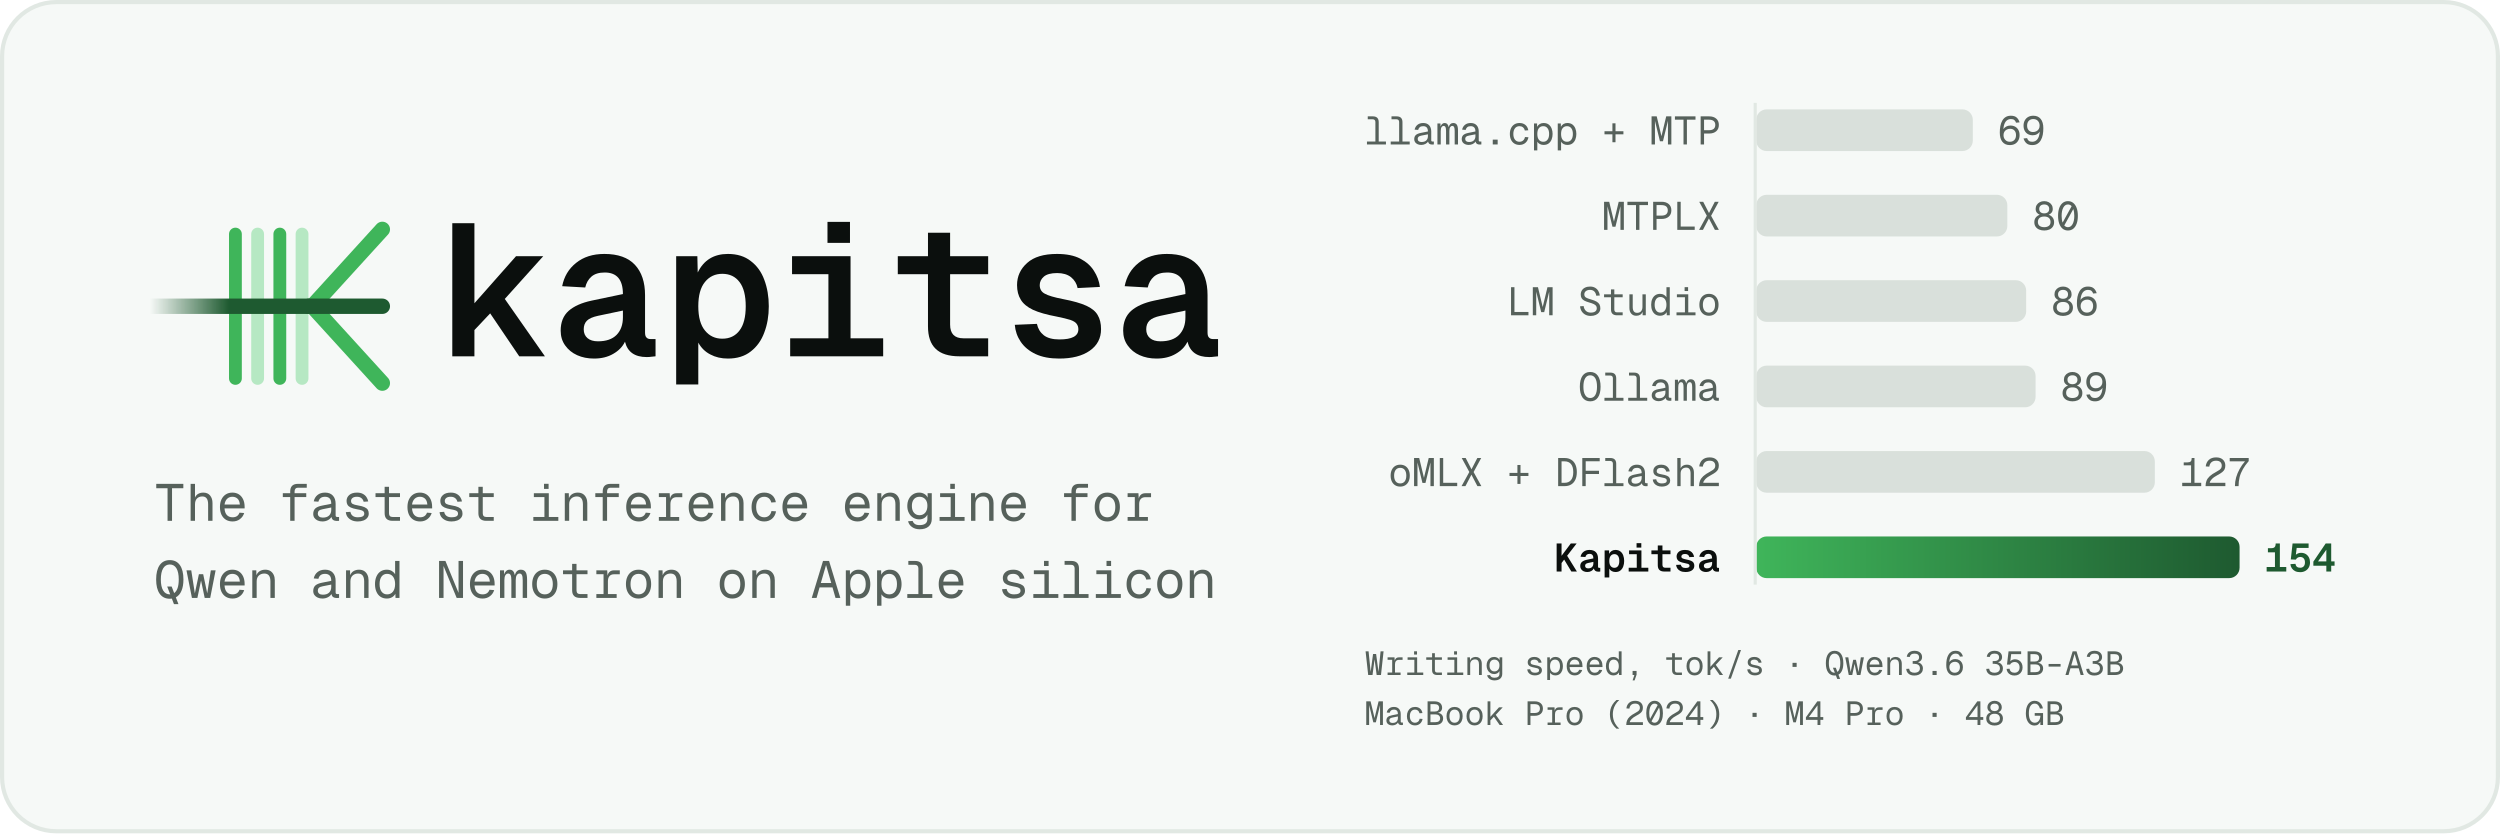
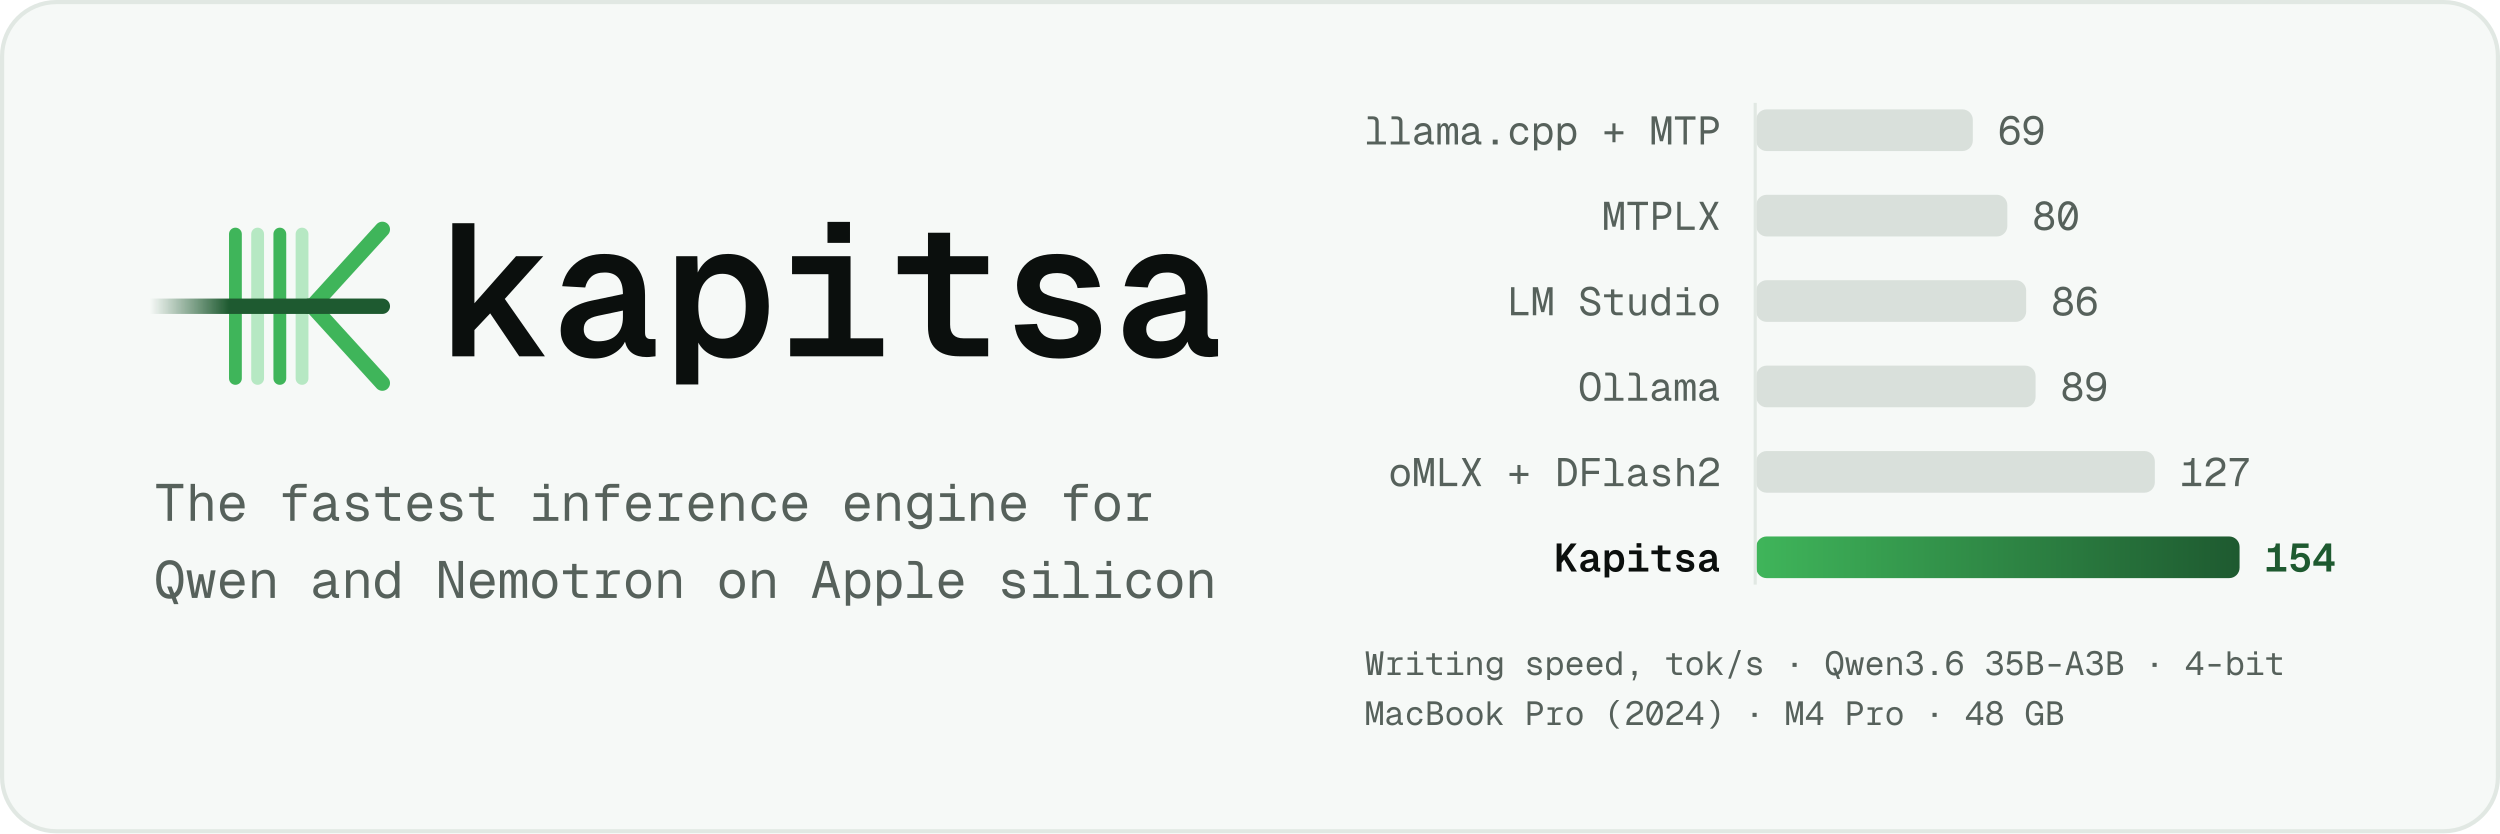
<svg xmlns="http://www.w3.org/2000/svg" width="1200" height="400" viewBox="0 0 1200 400" role="img" aria-labelledby="t d">
  <defs>
    <linearGradient id="hwin" x1="0" x2="46.25" y1="0" y2="0" gradientUnits="userSpaceOnUse">
      <stop offset="0" stop-color="#1E5A30" stop-opacity="0" />
      <stop offset="1" stop-color="#1E5A30" />
    </linearGradient>
    <linearGradient id="hwk" x1="0" x2="1" y1="0" y2="0">
      <stop offset="0" stop-color="#3FB55A" />
      <stop offset="1" stop-color="#1E5A30" />
    </linearGradient>
    <path id="gs0" d="m70 0v710h118v-427l222 251h145l-205-228 214-306h-137l-155 229-84-89v-140z" />
    <path id="gs1" d="m226-12q-50 0-90 18-40 18-64 52-24 33-24 79 0 67 42 105 43 38 123 55l167 35q0 115-97 115-46 0-71-22-25-22-33-58l-123 7q15 77 74 124 59 48 151 48 109 0 163-58 54-58 54-162v-199q0-20 8-27 7-8 22-8h26v-92q-6-1-20-2-13-2-27-2-96 0-116 82-19-40-63-65-43-25-102-25zm21 92q65 0 99 34 34 35 34 94v36l-133-28q-42-9-59-26-17-17-17-46 0-30 20-47 20-17 56-17z" />
    <path id="gs2" d="m64-150v684h113l2-87q48 99 161 99 74 0 122-38 49-37 72-100 24-64 24-141 0-77-24-140-23-63-72-101-48-38-122-38-53 0-94 22-41 21-64 63v-223zm246 244q59 0 92 44 33 43 33 129 0 86-33 129-33 44-92 44-57 0-92-43-36-43-36-130 0-87 36-130 35-43 92-43z" />
    <path id="gs3" d="m72 0v96h204v342h-194v96h312v-438h174v-96zm199 605v112h120v-112z" />
    <path id="gs4" d="m375 0q-86 0-127 40-41 39-41 120v278h-161v96h161v125h118v-125h203v-96h-203v-269q0-73 71-73h132v-96z" />
    <path id="gs5" d="m307-12q-75 0-126 24-51 24-79 65-28 41-32 91l118 5q8-38 37-61 29-22 83-22 101 0 101 54 0 17-9 29-8 12-33 21-25 8-74 18-80 15-126 36-46 22-65 54-20 32-20 78 0 70 54 118 53 48 159 48 76 0 124-25 48-25 73-65 26-40 32-86l-119-6q-7 35-35 58-28 22-74 22-49 0-71-19-22-19-22-45 0-32 27-46 26-15 98-29 79-15 123-35 44-20 61-50 18-30 18-75 0-73-60-115-60-42-163-42z" />
    <path id="gr6" d="m257 0v626h-217v84h520v-84h-217v-626z" />
    <path id="gr7" d="m100 0v710h84v-263q21 49 63 72 42 23 96 23 86 0 131-56 46-56 46-145v-341h-84v317q0 151-111 151-64 0-103-39-38-39-38-113v-316z" />
    <path id="gr8" d="m306-12q-75 0-130 34-54 34-84 96-29 63-29 147 0 84 29 146 30 62 84 97 53 34 126 34 69 0 122-32 53-33 83-95 30-62 30-151v-25h-386q5-85 45-128 41-43 110-43 52 0 86 24 33 25 46 65l90-7q-21-71-80-116-58-46-142-46zm-155 325h294q-6 77-45 113-39 36-98 36-61 0-100-38-40-37-51-111z" />
    <path id="gr9" d="m212 0v456h-142v74h142v34q0 71 36 108 37 38 112 38h170v-74h-170q-31 0-48-20-16-19-16-52v-34h224v-74h-224v-456z" />
    <path id="gra" d="m230-12q-50 0-90 18-40 18-63 50-23 33-23 76 0 68 40 106 41 37 128 54l178 36q0 68-30 101-31 33-88 33-55 0-86-24-31-25-43-71l-89 7q15 75 72 122 56 46 146 46 96 0 149-58 53-57 53-158v-220q0-18 8-25 8-7 24-7h34v-74q-16-2-44-2-42 0-68 17-25 17-34 55l-1 5q-21-39-69-63-47-24-104-24zm8 74q81 0 122 41 40 41 40 107v46l-162-32q-54-10-75-30-21-21-21-54 0-37 26-58 25-20 70-20z" />
    <path id="grb" d="m310-12q-69 0-119 24-50 24-79 64-28 41-32 91l88 6q8-49 44-77 35-28 98-28 59 0 92 17 32 17 32 53 0 23-11 38-11 15-41 26-30 10-88 20-77 14-120 34-44 21-62 52-18 31-18 74 0 69 52 114 52 46 149 46 66 0 111-24 44-23 70-62 26-38 34-84l-88-6q-9 42-42 69-32 27-86 27-58 0-86-23-28-23-28-57 0-40 30-57 30-17 102-29 82-13 127-34 45-20 63-50 18-30 18-74 0-47-28-80-27-34-74-52-48-18-108-18z" />
    <path id="grc" d="m378 0q-153 0-153 146v310h-175v74h175v124h84v-124h211v-74h-211v-310q0-72 69-72h142v-74z" />
    <path id="grd" d="m80 0v74h213v382h-203v74h287v-456h183v-74zm205 613v98h88v-98z" />
    <path id="gre" d="m84 0v530h77l2-95q21 54 67 81 47 26 102 26 61 0 102-27 40-27 61-73 21-45 21-101v-341h-84v317q0 74-29 113-29 38-89 38-61 0-104-38-42-39-42-113v-317z" />
    <path id="grf" d="m90 0v74h138v382h-138v74h208l6-103q25 103 127 103h109v-76h-108q-58 0-89-34-31-35-31-100v-246h168v-74z" />
    <path id="gr10" d="m314-12q-74 0-129 34-55 34-85 96-30 63-30 147 0 84 30 146 30 62 85 97 55 34 129 34 89 0 148-48 58-47 74-136l-88-6q-12 53-48 82-35 28-86 28-73 0-114-52-42-53-42-145 0-92 42-145 41-52 114-52 51 0 88 30 38 30 50 90l88-6q-16-88-76-141-61-53-150-53z" />
    <path id="gr11" d="m297-162q-85 0-145 42-60 42-77 112l88 6q12-37 43-58 30-22 91-22 72 0 111 29 38 29 38 87v86q-19-42-61-67-42-25-94-25-67 0-119 33-53 33-82 91-30 58-30 133 0 76 29 133 29 58 81 91 51 33 117 33 56 0 101-26 44-26 62-70v84h80v-494q0-93-62-146-61-52-171-52zm-2 270q68 0 109 48 41 47 42 129 2 82-40 129-42 48-111 48-70 0-109-48-38-47-38-129 0-82 40-129 39-48 107-48z" />
    <path id="gr12" d="m300-12q-73 0-128 34-54 34-84 96-30 63-30 147 0 85 30 147 30 62 84 96 55 34 128 34 73 0 128-34 54-34 84-96 30-62 30-147 0-84-30-147-30-62-84-96-55-34-128-34zm0 80q73 0 114 52 40 53 40 145 0 92-40 145-41 52-114 52-73 0-114-52-40-53-40-145 0-92 40-145 41-52 114-52z" />
    <path id="gr13" d="m300-16q-126 0-194 96-68 96-68 274 0 179 68 276 68 96 194 96 126 0 194-96 68-97 68-276 0-131-38-218-37-88-108-125l50-130h-86l-41 106q-19-3-39-3zm0 84q4 0 8 0l-58 150h86l48-125q88 63 88 261 0 140-44 214-45 74-128 74-82 0-127-74-45-74-45-214 0-139 45-212 45-74 127-74z" />
    <path id="gr14" d="m125 0l-105 530h92l69-442 78 368h82l78-368 69 442h92l-104-530h-106l-70 334-70-334z" />
    <path id="gr15" d="m267-12q-70 0-121 34-51 34-78 96-28 62-28 147 0 85 28 147 27 62 78 96 51 34 121 34 56 0 98-26 42-27 61-60v254h84v-710h-76l-3 79q-23-43-66-67-43-24-98-24zm5 80q72 0 113 53 41 53 41 144 0 92-41 145-41 52-115 52-65 0-104-52-38-53-38-145 0-91 38-144 39-53 106-53z" />
    <path id="gr16" d="m70 0v710h122l252-613v613h86v-710h-122l-252 613v-613z" />
    <path id="gr17" d="m40 0v530h77l2-78q14 42 41 66 26 24 64 24 79 0 99-99l1-6q13 49 42 77 30 28 72 28 64 0 93-44 29-44 29-146v-352h-84v340q0 71-15 100-15 28-47 28-31 0-52-31-20-31-20-99v-338h-84v340q0 68-14 98-15 30-48 30-31 0-52-31-20-31-20-99v-338z" />
    <path id="gr18" d="m26 0l216 710h116l216-710h-92l-58 202h-248l-58-202zm274 632l-100-346h200z" />
    <path id="gr19" d="m80-150v680h78l1-85q24 47 67 72 42 25 96 25 79 0 130-39 50-39 74-102 24-63 24-136 0-73-24-136-24-63-74-102-51-39-130-39-52 0-94 22-43 22-64 60v-220zm234 218q69 0 108 52 40 52 40 145 0 93-40 145-39 52-108 52-69 0-110-50-40-49-40-147 0-97 40-147 40-50 110-50z" />
    <path id="gr1a" d="m60 0v74h213v494q0 32-18 50-18 18-50 18h-125v74h129q148 0 148-148v-488h183v-74z" />
    <path id="gr1b" d="m238 0v122h124v-122z" />
    <path id="gr1c" d="m61 256v78h200v200h78v-200h200v-78h-200v-200h-78v200z" />
    <path id="gr1d" d="m262 80l-126 517v-597h-86v710h130l120-501 120 501h130v-710h-86v597l-126-517z" />
    <path id="gr1e" d="m90 0v710h216q111 0 178-58 66-57 66-159 0-102-66-159-67-58-178-58h-130v-276zm86 360h120q84 0 124 34 40 35 40 99 0 65-40 99-40 34-124 34h-120z" />
    <path id="gr1f" d="m302-16q-120 0-186 82-66 82-66 234 0 88 14 165 15 77 48 135 32 59 86 92 53 34 132 34 95 0 147-46 52-47 73-122l-90-8q-12 42-42 67-29 25-88 25-80 0-129-62-49-62-60-186l-1-7q26 39 72 65 45 26 106 26 70 0 122-30 52-30 81-84 29-55 29-128 0-78-32-134-31-57-86-88-56-30-130-30zm2 84q70 0 113 44 43 45 43 124 0 74-40 117-41 43-108 43-48 0-86-20-38-19-60-55-22-36-22-85 0-73 44-120 43-48 116-48z" />
    <path id="gr20" d="m298 726q120 0 186-82 66-82 66-234 0-88-14-165-15-77-48-135-32-59-86-92-53-34-132-34-94 0-146 46-53 47-74 122l90 8q12-42 42-67 30-25 88-25 80 0 129 62 49 62 60 186l1 7q-26-39-72-65-45-26-106-26-70 0-122 30-52 30-81 84-29 55-29 128 0 78 32 134 31 57 87 88 56 30 129 30zm-2-84q-70 0-113-44-43-44-43-124 0-73 40-116 41-44 108-44 48 0 86 20 38 19 60 55 22 36 22 85 0 74-43 121-43 47-117 47z" />
    <path id="gr21" d="m100 0v710h86v-626h354v-84z" />
    <path id="gr22" d="m50 0l196 357-192 353h100l147-285 147 285h98l-192-354 196-356h-100l-151 289-151-289z" />
    <path id="gr23" d="m300-16q-70 0-127 24-57 24-90 71-33 47-33 116 0 69 37 117 37 48 100 70-47 19-75 56-28 36-28 93 0 56 28 100 28 44 76 69 49 26 112 26 63 0 112-26 49-25 76-69 28-44 28-100 0-57-28-93-28-37-75-56 63-22 100-70 37-48 37-117 0-69-33-116-33-47-89-71-57-24-128-24zm0 433q57 0 92 29 34 28 34 85 0 51-34 81-33 30-92 30-58 0-92-30-34-30-34-81 0-57 34-85 35-29 92-29zm0-349q70 0 115 32 45 33 45 100 0 62-40 100-40 37-120 37-79 0-120-37-40-38-40-100 0-67 45-100 45-32 115-32z" />
    <path id="gr24" d="m300-16q-77 0-134 45-56 45-86 128-30 83-30 197 0 115 30 198 30 83 86 128 57 46 134 46 78 0 134-46 56-45 86-128 30-83 30-198 0-114-30-197-30-83-86-128-56-45-134-45zm-160 370q0-100 25-170l228 415q-39 43-93 43-74 0-117-78-43-77-43-210zm160-286q74 0 117 78 43 77 43 208 0 101-25 171l-228-414q39-43 93-43z" />
    <path id="gr25" d="m311-16q-75 0-133 31-58 31-93 85-35 55-41 127l90 6q11-79 58-122 46-43 121-43 74 0 113 28 40 29 40 81 0 34-16 59-15 24-58 46-42 21-125 44-74 21-119 46-46 26-66 62-21 37-21 90 0 60 29 106 28 45 81 70 53 26 126 26 73 0 125-30 52-29 82-80 31-51 39-116l-90-6q-9 65-47 106-39 42-111 42-66 0-105-32-39-31-39-82 0-33 15-54 14-22 51-38 37-17 104-36 87-24 139-54 51-30 74-71 22-41 22-100 0-56-31-99-31-44-86-68-55-24-128-24z" />
    <path id="gr26" d="m263-12q-79 0-126 54-47 53-47 147v341h84v-318q0-77 28-114 27-36 84-36 62 0 98 40 36 41 36 112v316h84v-530h-80v86q-44-98-161-98z" />
    <path id="gr27" d="m300-16q-126 0-194 96-68 96-68 274 0 179 68 276 68 96 194 96 126 0 194-96 68-97 68-276 0-178-68-274-68-96-194-96zm0 84q83 0 128 74 44 73 44 212 0 140-44 214-45 74-128 74-82 0-127-74-45-74-45-214 0-139 45-212 45-74 127-74z" />
    <path id="gr28" d="m90 0v710h168q92 0 160-42 69-41 106-120 38-80 38-194 0-114-38-193-37-79-106-120-68-41-160-41zm86 84h77q104 0 161 68 58 67 58 202 0 135-58 204-57 68-161 68h-77z" />
    <path id="gr29" d="m100 0v710h440v-82h-354v-240h336v-82h-336v-306z" />
    <path id="gr2a" d="m50 0q0 75 24 136 23 60 82 115 60 55 166 111 49 26 79 48 30 22 44 47 14 25 14 61 0 55-35 90-36 34-107 34-75 0-119-39-43-39-54-111l-90 6q12 104 80 166 68 62 183 62 110 0 171-57 61-57 61-149 0-54-18-94-18-39-61-73-42-34-116-73-96-51-146-103-49-52-52-93h394v-84z" />
    <path id="gr2b" d="m60 0v84h224v442h-186v74h96q57 0 82 25 24 25 24 85h70v-626h170v-84z" />
    <path id="gr2c" d="m192 0q0 110 30 220 31 109 88 212 57 103 136 194h-386v84h480v-78q-89-102-146-202-57-99-84-204-26-106-26-226z" />
    <path id="gs2d" d="m52 0v710h124v-312l234 312h148l-241-311 247-399h-140l-182 302-66-86v-216z" />
    <path id="gs2e" d="m52 0v114h210v372h-178v104h84q60 0 86 27 26 27 26 93h106v-596h162v-114z" />
    <path id="gs2f" d="m299-16q-73 0-127 26-53 27-84 73-31 46-36 104l128 8q13-99 119-99 56 0 89 35 32 35 32 100 0 65-32 101-32 36-88 36-36 0-66-18-30-19-43-49l-129 5 45 404h405v-114h-301l-21-172q26 24 60 36 33 13 70 13 70 0 121-31 51-32 79-86 28-55 28-125 0-73-32-129-31-55-87-86-56-32-130-32z" />
    <path id="gs30" d="m360 0v146h-328v104l312 460h139v-454h85v-110h-85v-146zm-210 256h210v295z" />
    <path id="gr31" d="m108 0l-78 710h90l62-617 72 537h92l72-537 62 617h90l-78-710h-130l-62 469-62-469z" />
    <path id="gr32" d="m240-162l54 162h-54v122h120v-112l-60-172z" />
    <path id="gr33" d="m90 0v710h84v-465l258 285h112l-209-225 219-305h-102l-174 248-104-110v-138z" />
    <path id="gr34" d="m108-110l304 860h80l-304-860z" />
    <path id="gr35" d="m238 243v122h124v-122z" />
    <path id="gr36" d="m294-16q-115 0-177 56-62 55-67 143l89 6q6-65 49-93 42-28 106-28 43 0 81 12 38 13 61 42 24 28 24 76 0 71-46 104-46 33-115 33h-56v84h56q37 0 68 11 31 11 49 36 19 24 19 64 0 55-35 84-35 28-101 28-67 0-101-27-35-27-42-74l-90 6q10 80 70 129 60 50 163 50 104 0 165-52 61-51 61-140 0-114-123-152 69-19 108-68 40-48 40-116 0-68-33-116-33-48-91-73-58-25-132-25z" />
    <path id="gr37" d="m298-16q-69 0-120 25-52 25-82 70-31 45-36 104l90 6q8-60 48-91 39-30 100-30 69 0 110 42 42 43 42 118 0 75-40 118-39 44-110 44-42 0-80-20-39-21-56-59h-92l47 399h378v-84h-299l-26-214q26 30 64 45 38 15 76 15 68 0 120-32 51-31 80-86 28-55 28-126 0-71-31-126-31-56-85-87-55-31-126-31z" />
    <path id="gr38" d="m90 0v710h200q117 0 176-52 60-52 60-142 0-58-35-98-35-41-94-52 75-10 117-54 42-45 42-114 0-92-64-145-64-53-177-53zm86 403h118q74 0 108 29 34 29 34 82 0 54-34 83-34 29-108 29h-118zm0-319h140q77 0 114 30 36 30 36 84 0 57-38 89-38 32-112 32h-140z" />
    <path id="gr39" d="m120 252v79h360v-79z" />
-     <path id="gr3a" d="m356-110q-78 69-120 140-43 72-60 144-16 73-16 146 0 73 16 146 17 72 60 144 42 71 120 140h84q-75-71-117-143-42-72-59-143-17-72-17-144 0-72 17-144 17-71 59-142 42-72 117-144z" />
-     <path id="gr3b" d="m388 0v154h-348v78l342 478h92v-472h86v-84h-86v-154zm-260 238h260v352z" />
-     <path id="gr3c" d="m244-110h-84q75 72 117 144 42 71 59 142 17 72 17 144 0 72-17 144-17 71-59 143-42 72-117 143h84q78-69 120-140 43-72 60-144 16-73 16-146 0-73-16-146-17-72-60-144-42-71-120-140z" />
-     <path id="gr3d" d="m298-16q-75 0-134 42-58 41-92 124-34 82-34 204 0 115 32 198 31 83 90 128 59 46 142 46 65 0 116-29 50-29 84-81 34-51 49-118l-90-6q-17 66-57 108-39 42-102 42-83 0-128-75-46-75-46-213 0-137 46-212 47-74 132-74 76 0 120 58 45 59 48 151h-170v82h250v-359h-80l-2 98q-25-52-66-83-42-31-108-31z" />
+     <path id="gr3a" d="m388 0v154h-348v78l342 478h92v-472h86v-84h-86v-154zm-260 238h260v352z" />
+     <path id="gr3b" d="m333-12q-55 0-98 24-43 24-66 67l-3-79h-76v710h84v-254q19 33 61 60 42 26 98 26 70 0 121-34 51-34 78-96 28-62 28-147 0-85-28-147-27-62-78-96-51-34-121-34zm-5 80q67 0 106 53 38 53 38 144 0 92-38 145-39 52-104 52-73 0-114-52-42-53-42-145 0-91 41-144 41-53 113-53z" />
+     <path id="gr3c" d="m356-110q-78 69-120 140-43 72-60 144-16 73-16 146 0 73 16 146 17 72 60 144 42 71 120 140h84q-75-71-117-143-42-72-59-143-17-72-17-144 0-72 17-144 17-71 59-142 42-72 117-144z" />
+     <path id="gr3d" d="m244-110h-84q75 72 117 144 42 71 59 142 17 72 17 144 0 72-17 144-17 71-59 143-42 72-117 143h84q78-69 120-140 43-72 60-144 16-73 16-146 0-73-16-146-17-72-60-144-42-71-120-140z" />
+     <path id="gr3e" d="m298-16q-75 0-134 42-58 41-92 124-34 82-34 204 0 115 32 198 31 83 90 128 59 46 142 46 65 0 116-29 50-29 84-81 34-51 49-118l-90-6q-17 66-57 108-39 42-102 42-83 0-128-75-46-75-46-213 0-137 46-212 47-74 132-74 76 0 120 58 45 59 48 151h-170v82h250v-359h-80l-2 98q-25-52-66-83-42-31-108-31z" />
  </defs>
  <rect x="1" y="1" width="1198" height="398" rx="26" fill="#F6F9F7" stroke="#E1E8E3" stroke-width="2" />
  <g transform="translate(72 106) scale(0.82)" fill="none">
    <path d="M0 50H46.75" stroke="url(#hwin)" stroke-width="9" />
    <rect x="46.25" y="4" width="7.5" height="92" rx="3.75" fill="#3FB55A" />
    <rect x="59.25" y="4" width="7.5" height="92" rx="3.75" fill="#B6E8C3" />
    <rect x="72.25" y="4" width="7.5" height="92" rx="3.75" fill="#3FB55A" />
    <rect x="85.25" y="4" width="7.5" height="92" rx="3.75" fill="#B6E8C3" />
    <path d="M46.25 50H95" stroke="#1E5A30" stroke-width="9" />
    <path d="M95 50L136 5M95 50L136 95" stroke="#3FB55A" stroke-width="9" stroke-linecap="round" />
    <path d="M93 50H136" stroke="#1E5A30" stroke-width="9" stroke-linecap="round" />
  </g>
  <g transform="translate(210.8 171.03) scale(0.09 -0.09)" fill="#0B0F0D">
    <use href="#gs0" />
    <use href="#gs1" x="600" />
    <use href="#gs2" x="1200" />
    <use href="#gs3" x="1800" />
    <use href="#gs4" x="2400" />
    <use href="#gs5" x="3000" />
    <use href="#gs1" x="3600" />
  </g>
  <g transform="translate(74 250) scale(0.025 -0.025)" fill="#56615B">
    <use href="#gr6" />
    <use href="#gr7" x="600" />
    <use href="#gr8" x="1200" />
    <use href="#gr9" x="2400" />
    <use href="#gra" x="3000" />
    <use href="#grb" x="3600" />
    <use href="#grc" x="4200" />
    <use href="#gr8" x="4800" />
    <use href="#grb" x="5400" />
    <use href="#grc" x="6000" />
    <use href="#grd" x="7200" />
    <use href="#gre" x="7800" />
    <use href="#gr9" x="8400" />
    <use href="#gr8" x="9000" />
    <use href="#grf" x="9600" />
    <use href="#gr8" x="10200" />
    <use href="#gre" x="10800" />
    <use href="#gr10" x="11400" />
    <use href="#gr8" x="12000" />
    <use href="#gr8" x="13200" />
    <use href="#gre" x="13800" />
    <use href="#gr11" x="14400" />
    <use href="#grd" x="15000" />
    <use href="#gre" x="15600" />
    <use href="#gr8" x="16200" />
    <use href="#gr9" x="17400" />
    <use href="#gr12" x="18000" />
    <use href="#grf" x="18600" />
  </g>
  <g transform="translate(74 287) scale(0.025 -0.025)" fill="#56615B">
    <use href="#gr13" />
    <use href="#gr14" x="600" />
    <use href="#gr8" x="1200" />
    <use href="#gre" x="1800" />
    <use href="#gra" x="3000" />
    <use href="#gre" x="3600" />
    <use href="#gr15" x="4200" />
    <use href="#gr16" x="5400" />
    <use href="#gr8" x="6000" />
    <use href="#gr17" x="6600" />
    <use href="#gr12" x="7200" />
    <use href="#grc" x="7800" />
    <use href="#grf" x="8400" />
    <use href="#gr12" x="9000" />
    <use href="#gre" x="9600" />
    <use href="#gr12" x="10800" />
    <use href="#gre" x="11400" />
    <use href="#gr18" x="12600" />
    <use href="#gr19" x="13200" />
    <use href="#gr19" x="13800" />
    <use href="#gr1a" x="14400" />
    <use href="#gr8" x="15000" />
    <use href="#grb" x="16200" />
    <use href="#grd" x="16800" />
    <use href="#gr1a" x="17400" />
    <use href="#grd" x="18000" />
    <use href="#gr10" x="18600" />
    <use href="#gr12" x="19200" />
    <use href="#gre" x="19800" />
  </g>
  <rect x="843" y="52.5" width="103.95" height="20" rx="5" fill="#D9E0DB" />
  <g transform="translate(655 69.34) scale(0.019 -0.019)" fill="#56615B">
    <use href="#gr1a" />
    <use href="#gr1a" x="600" />
    <use href="#gra" x="1200" />
    <use href="#gr17" x="1800" />
    <use href="#gra" x="2400" />
    <use href="#gr1b" x="3000" />
    <use href="#gr10" x="3600" />
    <use href="#gr19" x="4200" />
    <use href="#gr19" x="4800" />
    <use href="#gr1c" x="6000" />
    <use href="#gr1d" x="7200" />
    <use href="#gr6" x="7800" />
    <use href="#gr1e" x="8400" />
  </g>
  <g transform="translate(958.95 69.34) scale(0.019 -0.019)" fill="#56615B">
    <use href="#gr1f" />
    <use href="#gr20" x="600" />
  </g>
  <rect x="843" y="93.5" width="120.52" height="20" rx="5" fill="#D9E0DB" />
  <g transform="translate(769 110.34) scale(0.019 -0.019)" fill="#56615B">
    <use href="#gr1d" />
    <use href="#gr6" x="600" />
    <use href="#gr1e" x="1200" />
    <use href="#gr21" x="1800" />
    <use href="#gr22" x="2400" />
  </g>
  <g transform="translate(975.52 110.34) scale(0.019 -0.019)" fill="#56615B">
    <use href="#gr23" />
    <use href="#gr24" x="600" />
  </g>
  <rect x="843" y="134.5" width="129.56" height="20" rx="5" fill="#D9E0DB" />
  <g transform="translate(723.4 151.34) scale(0.019 -0.019)" fill="#56615B">
    <use href="#gr21" />
    <use href="#gr1d" x="600" />
    <use href="#gr25" x="1800" />
    <use href="#grc" x="2400" />
    <use href="#gr26" x="3000" />
    <use href="#gr15" x="3600" />
    <use href="#grd" x="4200" />
    <use href="#gr12" x="4800" />
  </g>
  <g transform="translate(984.56 151.34) scale(0.019 -0.019)" fill="#56615B">
    <use href="#gr23" />
    <use href="#gr1f" x="600" />
  </g>
  <rect x="843" y="175.5" width="134.08" height="20" rx="5" fill="#D9E0DB" />
  <g transform="translate(757.6 192.34) scale(0.019 -0.019)" fill="#56615B">
    <use href="#gr27" />
    <use href="#gr1a" x="600" />
    <use href="#gr1a" x="1200" />
    <use href="#gra" x="1800" />
    <use href="#gr17" x="2400" />
    <use href="#gra" x="3000" />
  </g>
  <g transform="translate(989.08 192.34) scale(0.019 -0.019)" fill="#56615B">
    <use href="#gr23" />
    <use href="#gr20" x="600" />
  </g>
  <rect x="843" y="216.5" width="191.32" height="20" rx="5" fill="#D9E0DB" />
  <g transform="translate(666.4 233.34) scale(0.019 -0.019)" fill="#56615B">
    <use href="#gr12" />
    <use href="#gr1d" x="600" />
    <use href="#gr21" x="1200" />
    <use href="#gr22" x="1800" />
    <use href="#gr1c" x="3000" />
    <use href="#gr28" x="4200" />
    <use href="#gr29" x="4800" />
    <use href="#gr1a" x="5400" />
    <use href="#gra" x="6000" />
    <use href="#grb" x="6600" />
    <use href="#gr7" x="7200" />
    <use href="#gr2a" x="7800" />
  </g>
  <g transform="translate(1046.32 233.34) scale(0.019 -0.019)" fill="#56615B">
    <use href="#gr2b" />
    <use href="#gr2a" x="600" />
    <use href="#gr2c" x="1200" />
  </g>
  <rect x="843" y="257.5" width="232" height="20" rx="5" fill="url(#hwk)" />
  <g transform="translate(746.2 274.34) scale(0.019 -0.019)" fill="#0B0F0D">
    <use href="#gs2d" />
    <use href="#gs1" x="600" />
    <use href="#gs2" x="1200" />
    <use href="#gs3" x="1800" />
    <use href="#gs4" x="2400" />
    <use href="#gs5" x="3000" />
    <use href="#gs1" x="3600" />
  </g>
  <g transform="translate(1087 274.34) scale(0.019 -0.019)" fill="#1E5A30">
    <use href="#gs2e" />
    <use href="#gs2f" x="600" />
    <use href="#gs30" x="1200" />
  </g>
  <path d="M842.5 49.38V280.62" stroke="#E1E8E3" stroke-width="1.5" />
  <g transform="translate(655 324) scale(0.016 -0.016)" fill="#56615B">
    <use href="#gr31" />
    <use href="#grf" x="600" />
    <use href="#grd" x="1200" />
    <use href="#grc" x="1800" />
    <use href="#grd" x="2400" />
    <use href="#gre" x="3000" />
    <use href="#gr11" x="3600" />
    <use href="#grb" x="4800" />
    <use href="#gr19" x="5400" />
    <use href="#gr8" x="6000" />
    <use href="#gr8" x="6600" />
    <use href="#gr15" x="7200" />
    <use href="#gr32" x="7800" />
    <use href="#grc" x="9000" />
    <use href="#gr12" x="9600" />
    <use href="#gr33" x="10200" />
    <use href="#gr34" x="10800" />
    <use href="#grb" x="11400" />
    <use href="#gr35" x="12600" />
    <use href="#gr13" x="13800" />
    <use href="#gr14" x="14400" />
    <use href="#gr8" x="15000" />
    <use href="#gre" x="15600" />
    <use href="#gr36" x="16200" />
    <use href="#gr1b" x="16800" />
    <use href="#gr1f" x="17400" />
    <use href="#gr36" x="18600" />
    <use href="#gr37" x="19200" />
    <use href="#gr38" x="19800" />
    <use href="#gr39" x="20400" />
    <use href="#gr18" x="21000" />
    <use href="#gr36" x="21600" />
    <use href="#gr38" x="22200" />
+     <use href="#gr35" x="23400" />
+     <use href="#gr3a" x="24600" />
+     <use href="#gr39" x="25200" />
+     <use href="#gr3b" x="25800" />
+     <use href="#grd" x="26400" />
+     <use href="#grc" x="27000" />
  </g>
  <g transform="translate(655 348) scale(0.016 -0.016)" fill="#56615B">
    <use href="#gr1d" />
    <use href="#gra" x="600" />
    <use href="#gr10" x="1200" />
    <use href="#gr38" x="1800" />
    <use href="#gr12" x="2400" />
    <use href="#gr12" x="3000" />
    <use href="#gr33" x="3600" />
    <use href="#gr1e" x="4800" />
    <use href="#grf" x="5400" />
    <use href="#gr12" x="6000" />
-     <use href="#gr3a" x="7200" />
+     <use href="#gr3c" x="7200" />
    <use href="#gr2a" x="7800" />
    <use href="#gr24" x="8400" />
    <use href="#gr2a" x="9000" />
-     <use href="#gr3b" x="9600" />
-     <use href="#gr3c" x="10200" />
+     <use href="#gr3a" x="9600" />
+     <use href="#gr3d" x="10200" />
    <use href="#gr35" x="11400" />
    <use href="#gr1d" x="12600" />
-     <use href="#gr3b" x="13200" />
+     <use href="#gr3a" x="13200" />
    <use href="#gr1e" x="14400" />
    <use href="#grf" x="15000" />
    <use href="#gr12" x="15600" />
    <use href="#gr35" x="16800" />
-     <use href="#gr3b" x="18000" />
+     <use href="#gr3a" x="18000" />
    <use href="#gr23" x="18600" />
-     <use href="#gr3d" x="19800" />
+     <use href="#gr3e" x="19800" />
    <use href="#gr38" x="20400" />
  </g>
</svg>
